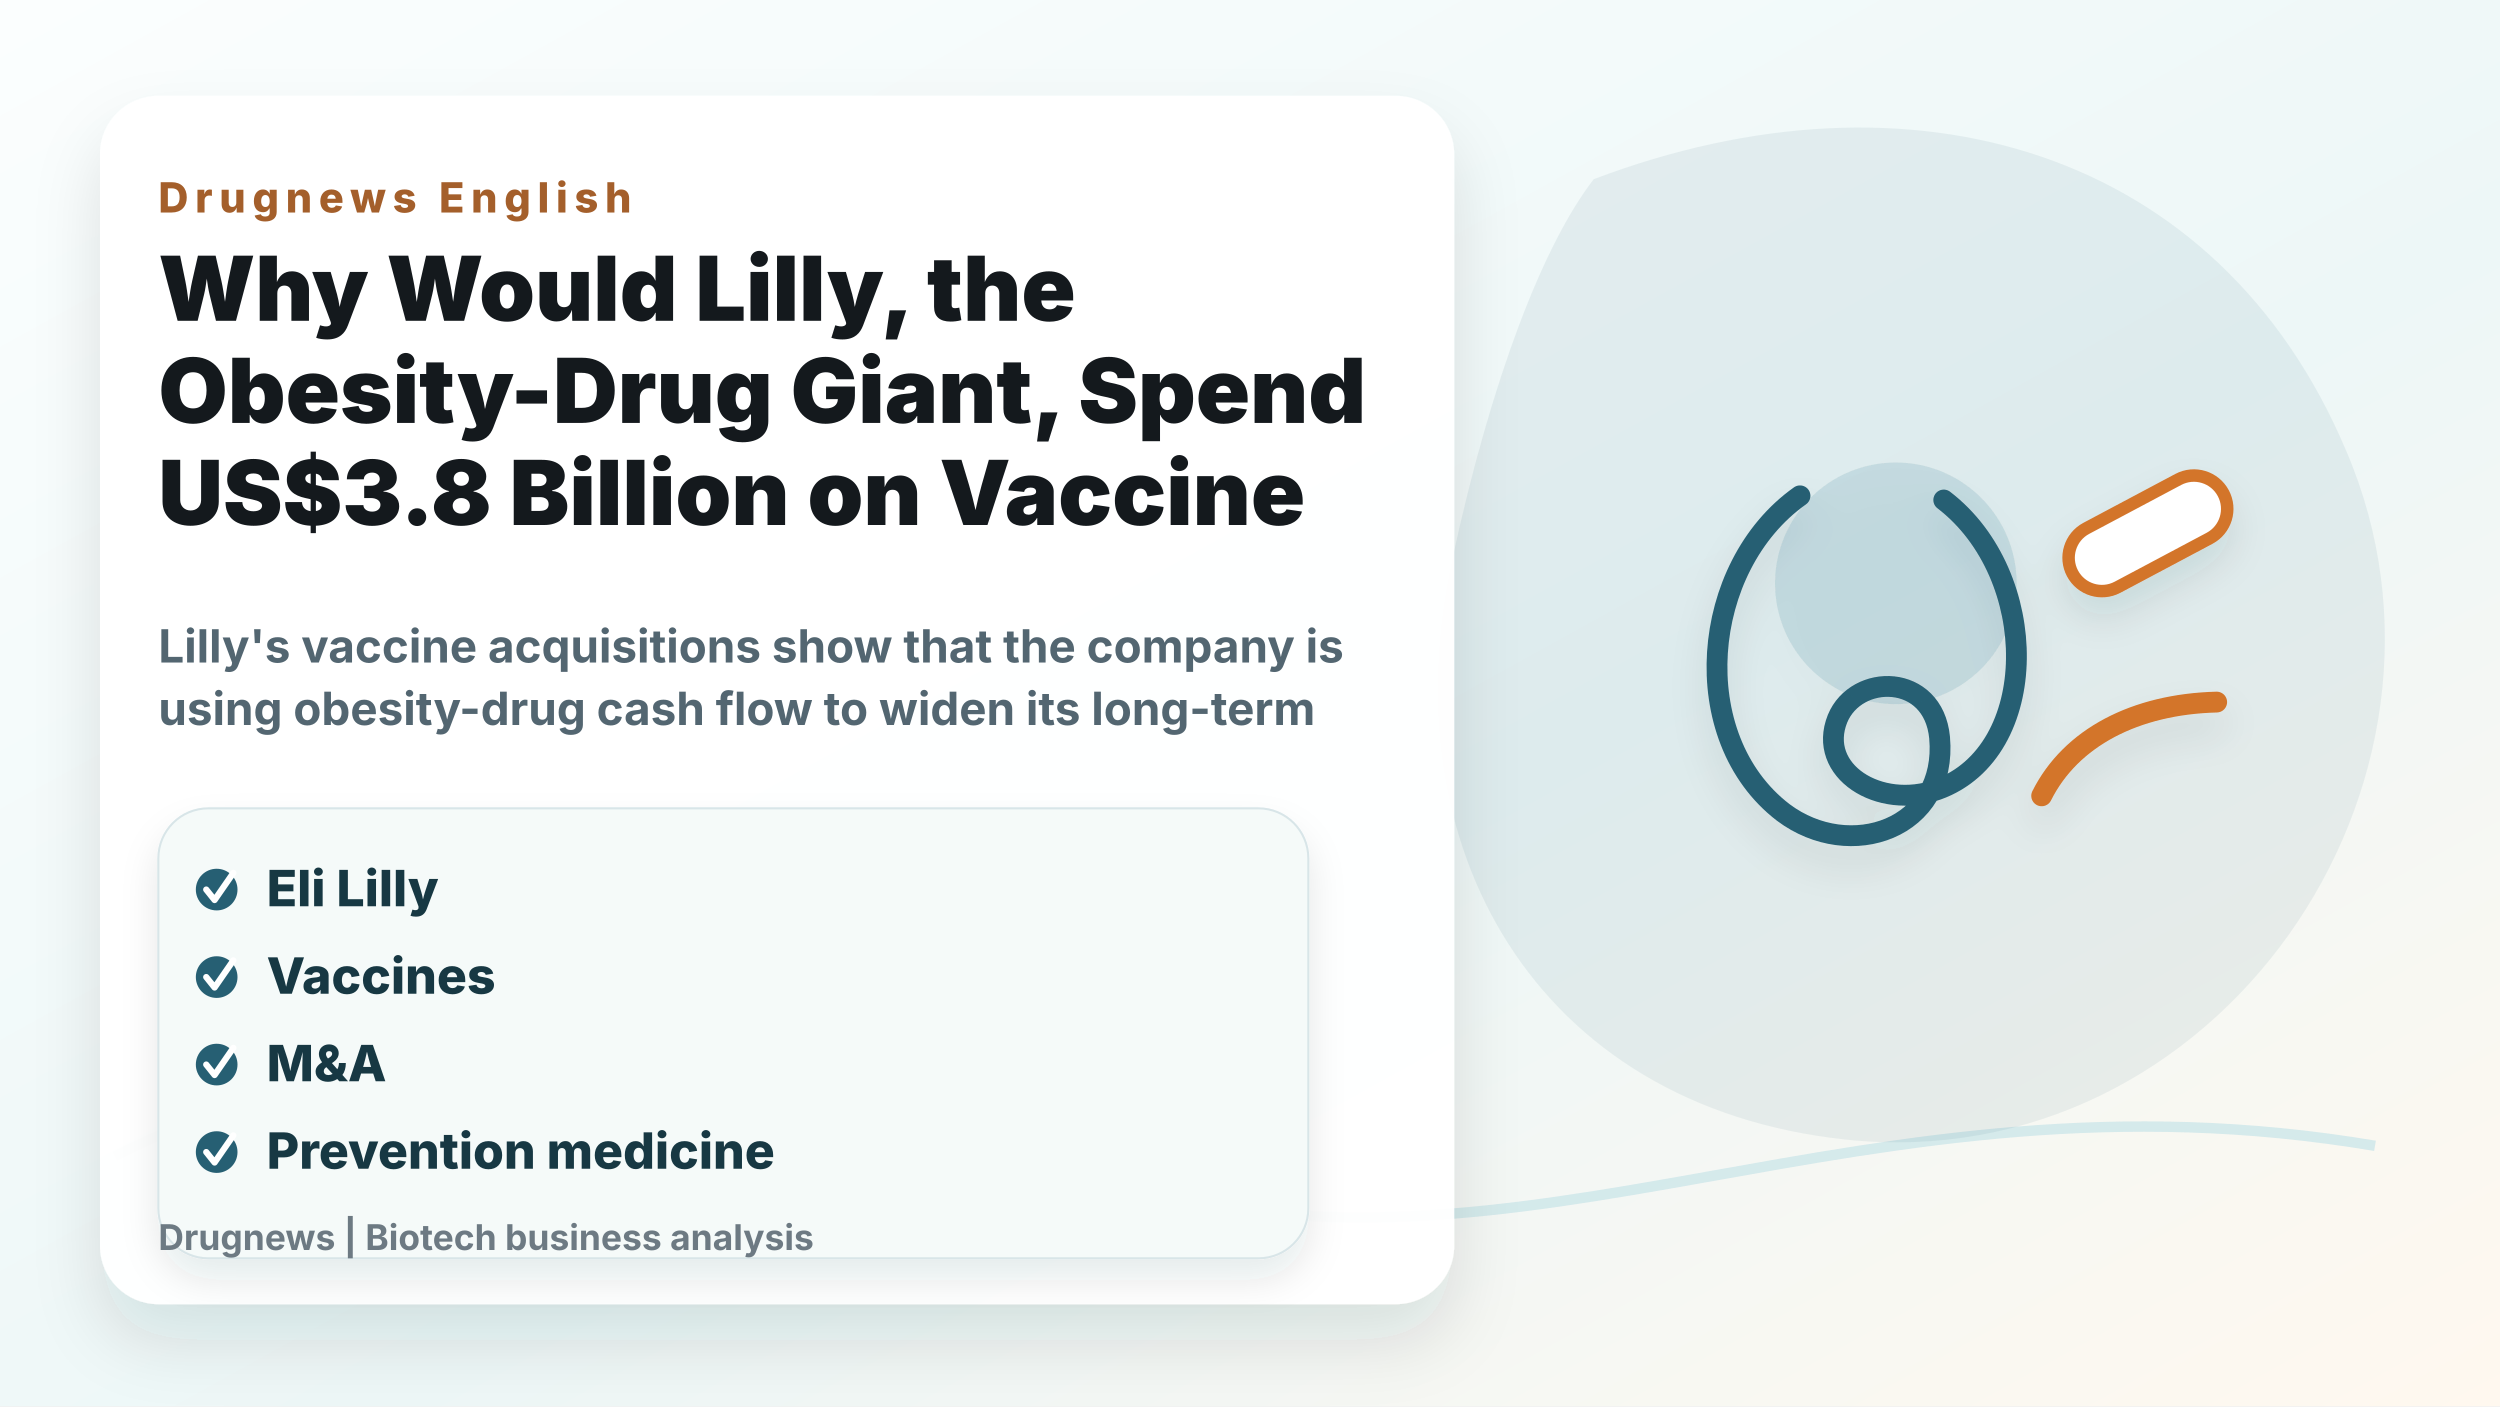
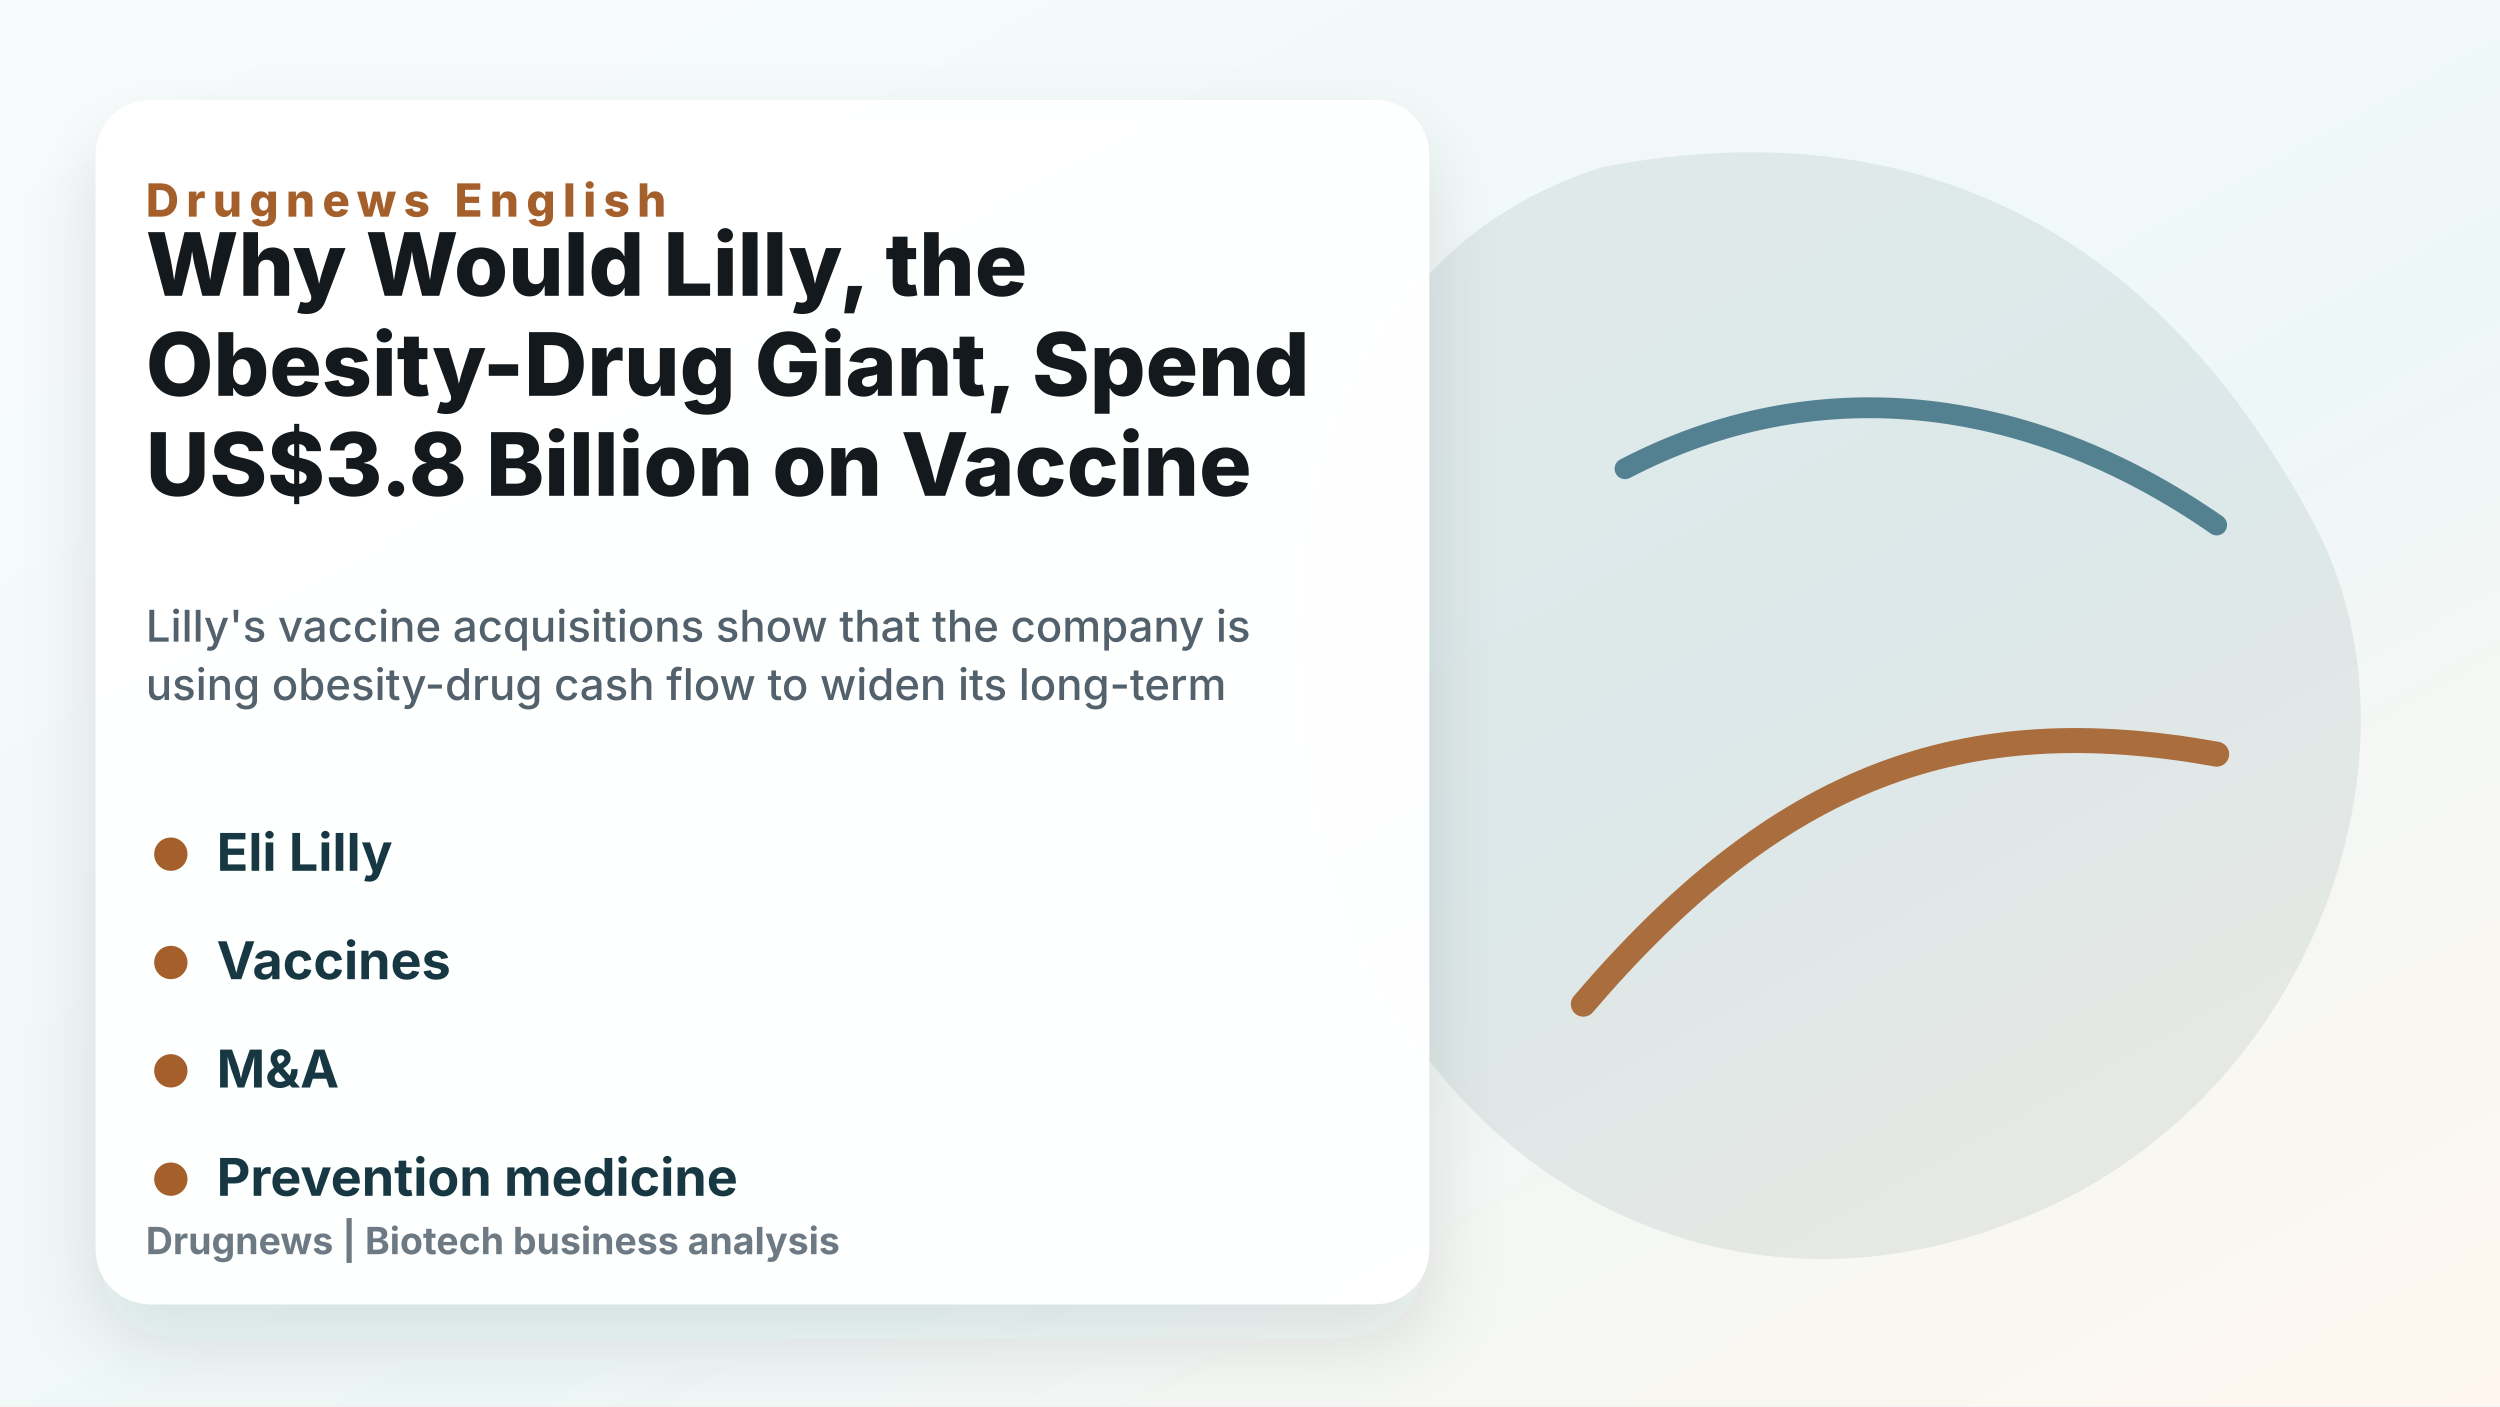
- <svg xmlns="http://www.w3.org/2000/svg" width="1200" height="675" viewBox="0 0 1200 675" role="img" aria-label="Why Would Lilly, the Obesity-Drug Giant, Spend US$3.8 Billion on Vaccine">
+ <svg xmlns="http://www.w3.org/2000/svg" width="1200" height="675" viewBox="0 0 1200 675" role="img" aria-label="Why Would Lilly, the Obesity-Drug Giant, Spend US$3.8 Billion on Vaccine Companies?">
  <defs>
    <linearGradient id="bg" x1="0" y1="0" x2="1" y2="1">
-       <stop offset="0%" stop-color="#fbfefe" />
-       <stop offset="58%" stop-color="#edf7f7" />
-       <stop offset="100%" stop-color="#fff8ef" />
+       <stop offset="0%" stop-color="#f8fbfb" />
+       <stop offset="60%" stop-color="#eef7f7" />
+       <stop offset="100%" stop-color="#fff7ef" />
    </linearGradient>
    <filter id="shadow" x="-20%" y="-20%" width="140%" height="140%">
-       <feDropShadow dx="0" dy="18" stdDeviation="16" flood-color="#12313c" flood-opacity="0.12" />
-     </filter>
-     <filter id="soft" x="-20%" y="-20%" width="140%" height="140%">
-       <feDropShadow dx="0" dy="10" stdDeviation="9" flood-color="#12313c" flood-opacity="0.10" />
+       <feDropShadow dx="0" dy="18" stdDeviation="18" flood-color="#12313c" flood-opacity="0.12" />
    </filter>
  </defs>
  <style>
-     .label{font:800 20px Inter,Arial,sans-serif;letter-spacing:.16em;text-transform:uppercase;fill:#a45f2b}
-     .title{font:850 43px Inter,Arial,sans-serif;fill:#14191d}
-     .subtitle{font:650 22px Inter,Arial,sans-serif;fill:#536671}
-     .point{font:800 24px Inter,Arial,sans-serif;fill:#173843}
-     .small{font:750 17px Inter,Arial,sans-serif;fill:#6d7a83}
+     .label{font:800 22px Inter,Arial,sans-serif;letter-spacing:.16em;text-transform:uppercase;fill:#a45f2b}
+     .title{font:800 42px Inter,Arial,sans-serif;fill:#14191d}
+     .subtitle{font:500 21px Inter,Arial,sans-serif;fill:#52616b}
+     .point{font:750 25px Inter,Arial,sans-serif;fill:#173843}
+     .small{font:700 18px Inter,Arial,sans-serif;fill:#6d7a83}
  </style>
  <rect width="1200" height="675" fill="url(#bg)" />
-   <path d="M55 555 C237 464 382 524 535 568 C734 626 891 508 1140 550" fill="none" stroke="#cfe7ea" stroke-width="5" opacity=".85" />
-   <path d="M765 86 C918 28 1065 72 1126 216 C1195 376 1064 566 886 547 C736 531 667 405 697 269 C716 181 741 117 765 86Z" fill="#265f73" opacity=".08" />
+   <path d="M770 80 C930 50 1040 120 1110 250 C1170 360 1110 530 970 585 C820 646 678 555 640 416 C602 276 634 122 770 80Z" fill="#12313c" opacity="0.08" />
+   <path d="M760 482 C854 372 942 340 1064 362" fill="none" stroke="#a45f2b" stroke-width="12" stroke-linecap="round" opacity=".9" />
+   <path d="M780 225 C870 178 972 188 1064 252" fill="none" stroke="#265f73" stroke-width="10" stroke-linecap="round" opacity=".75" />
  <g filter="url(#shadow)">
-     <rect x="48" y="46" width="650" height="580" rx="28" fill="#fff" opacity=".96" />
+     <rect x="46" y="48" width="640" height="578" rx="26" fill="#fff" opacity=".95" />
  </g>
-   <text x="76" y="102" class="label">Drugnews English</text>
-   <text x="76" y="154" class="title" text-anchor="start">Why Would Lilly, the</text>
-   <text x="76" y="203" class="title" text-anchor="start">Obesity-Drug Giant, Spend</text>
-   <text x="76" y="252" class="title" text-anchor="start">US$3.8 Billion on Vaccine</text>
-   <text x="76" y="318" class="subtitle" text-anchor="start">Lilly's vaccine acquisitions show that the company is</text>
-   <text x="76" y="348" class="subtitle" text-anchor="start">using obesity-drug cash flow to widen its long-term</text>
-   <g filter="url(#soft)">
-     <rect x="76" y="388" width="552" height="216" rx="24" fill="#f5faf9" stroke="#d8e5e8" />
+   <text x="70" y="104" class="label">Drugnews English</text>
+   <text x="70" y="142" class="title">Why Would Lilly, the</text>
+   <text x="70" y="190" class="title">Obesity-Drug Giant, Spend</text>
+   <text x="70" y="238" class="title">US$3.8 Billion on Vaccine</text>
+   <text x="70" y="308" class="subtitle">Lilly's vaccine acquisitions show that the company is</text>
+   <text x="70" y="336" class="subtitle">using obesity-drug cash flow to widen its long-term</text>
+   <g>
+     <circle cx="82" cy="410" r="8" fill="#a45f2b" />
+     <text x="104" y="418" class="point">Eli Lilly</text>
  </g>
  <g>
-     <circle cx="104" cy="427" r="10" fill="#265f73" />
-     <path d="M99 427 l4 5 l9 -13" fill="none" stroke="#fff" stroke-width="3" stroke-linecap="round" stroke-linejoin="round" />
-     <text x="128" y="435" class="point">Eli Lilly</text>
+     <circle cx="82" cy="462" r="8" fill="#a45f2b" />
+     <text x="104" y="470" class="point">Vaccines</text>
  </g>
  <g>
-     <circle cx="104" cy="469" r="10" fill="#265f73" />
-     <path d="M99 469 l4 5 l9 -13" fill="none" stroke="#fff" stroke-width="3" stroke-linecap="round" stroke-linejoin="round" />
-     <text x="128" y="477" class="point">Vaccines</text>
+     <circle cx="82" cy="514" r="8" fill="#a45f2b" />
+     <text x="104" y="522" class="point">M&amp;A</text>
  </g>
  <g>
-     <circle cx="104" cy="511" r="10" fill="#265f73" />
-     <path d="M99 511 l4 5 l9 -13" fill="none" stroke="#fff" stroke-width="3" stroke-linecap="round" stroke-linejoin="round" />
-     <text x="128" y="519" class="point">M&amp;A</text>
+     <circle cx="82" cy="566" r="8" fill="#a45f2b" />
+     <text x="104" y="574" class="point">Prevention medicine</text>
  </g>
-   <g>
-     <circle cx="104" cy="553" r="10" fill="#265f73" />
-     <path d="M99 553 l4 5 l9 -13" fill="none" stroke="#fff" stroke-width="3" stroke-linecap="round" stroke-linejoin="round" />
-     <text x="128" y="561" class="point">Prevention medicine</text>
-   </g>
-   <text x="76" y="600" class="small">Drugnews | Biotech business analysis</text>
-   <g filter="url(#soft)">
-     <g transform="translate(770 184) scale(1)">
-       <path d="M94 54 c-48 34-55 116-8 152 c32 24 79 8 75-36 c-3-31-40-31-49-9 c-10 25 20 44 48 34 c50-18 50-103 3-139" fill="none" stroke="#265f73" stroke-width="10" stroke-linecap="round" />
-       <circle cx="140" cy="96" r="58" fill="#265f73" opacity=".12" />
-       <path d="M210 198 c14-28 45-44 84-45" stroke="#d3752c" stroke-width="10" stroke-linecap="round" fill="none" />
-       <rect x="220" y="56" width="82" height="32" rx="16" fill="#fff" stroke="#d3752c" stroke-width="6" transform="rotate(-28 261 72)" />
-     </g>
-   </g>
+   <text x="70" y="602" class="small">Drugnews | Biotech business analysis</text>
</svg>
